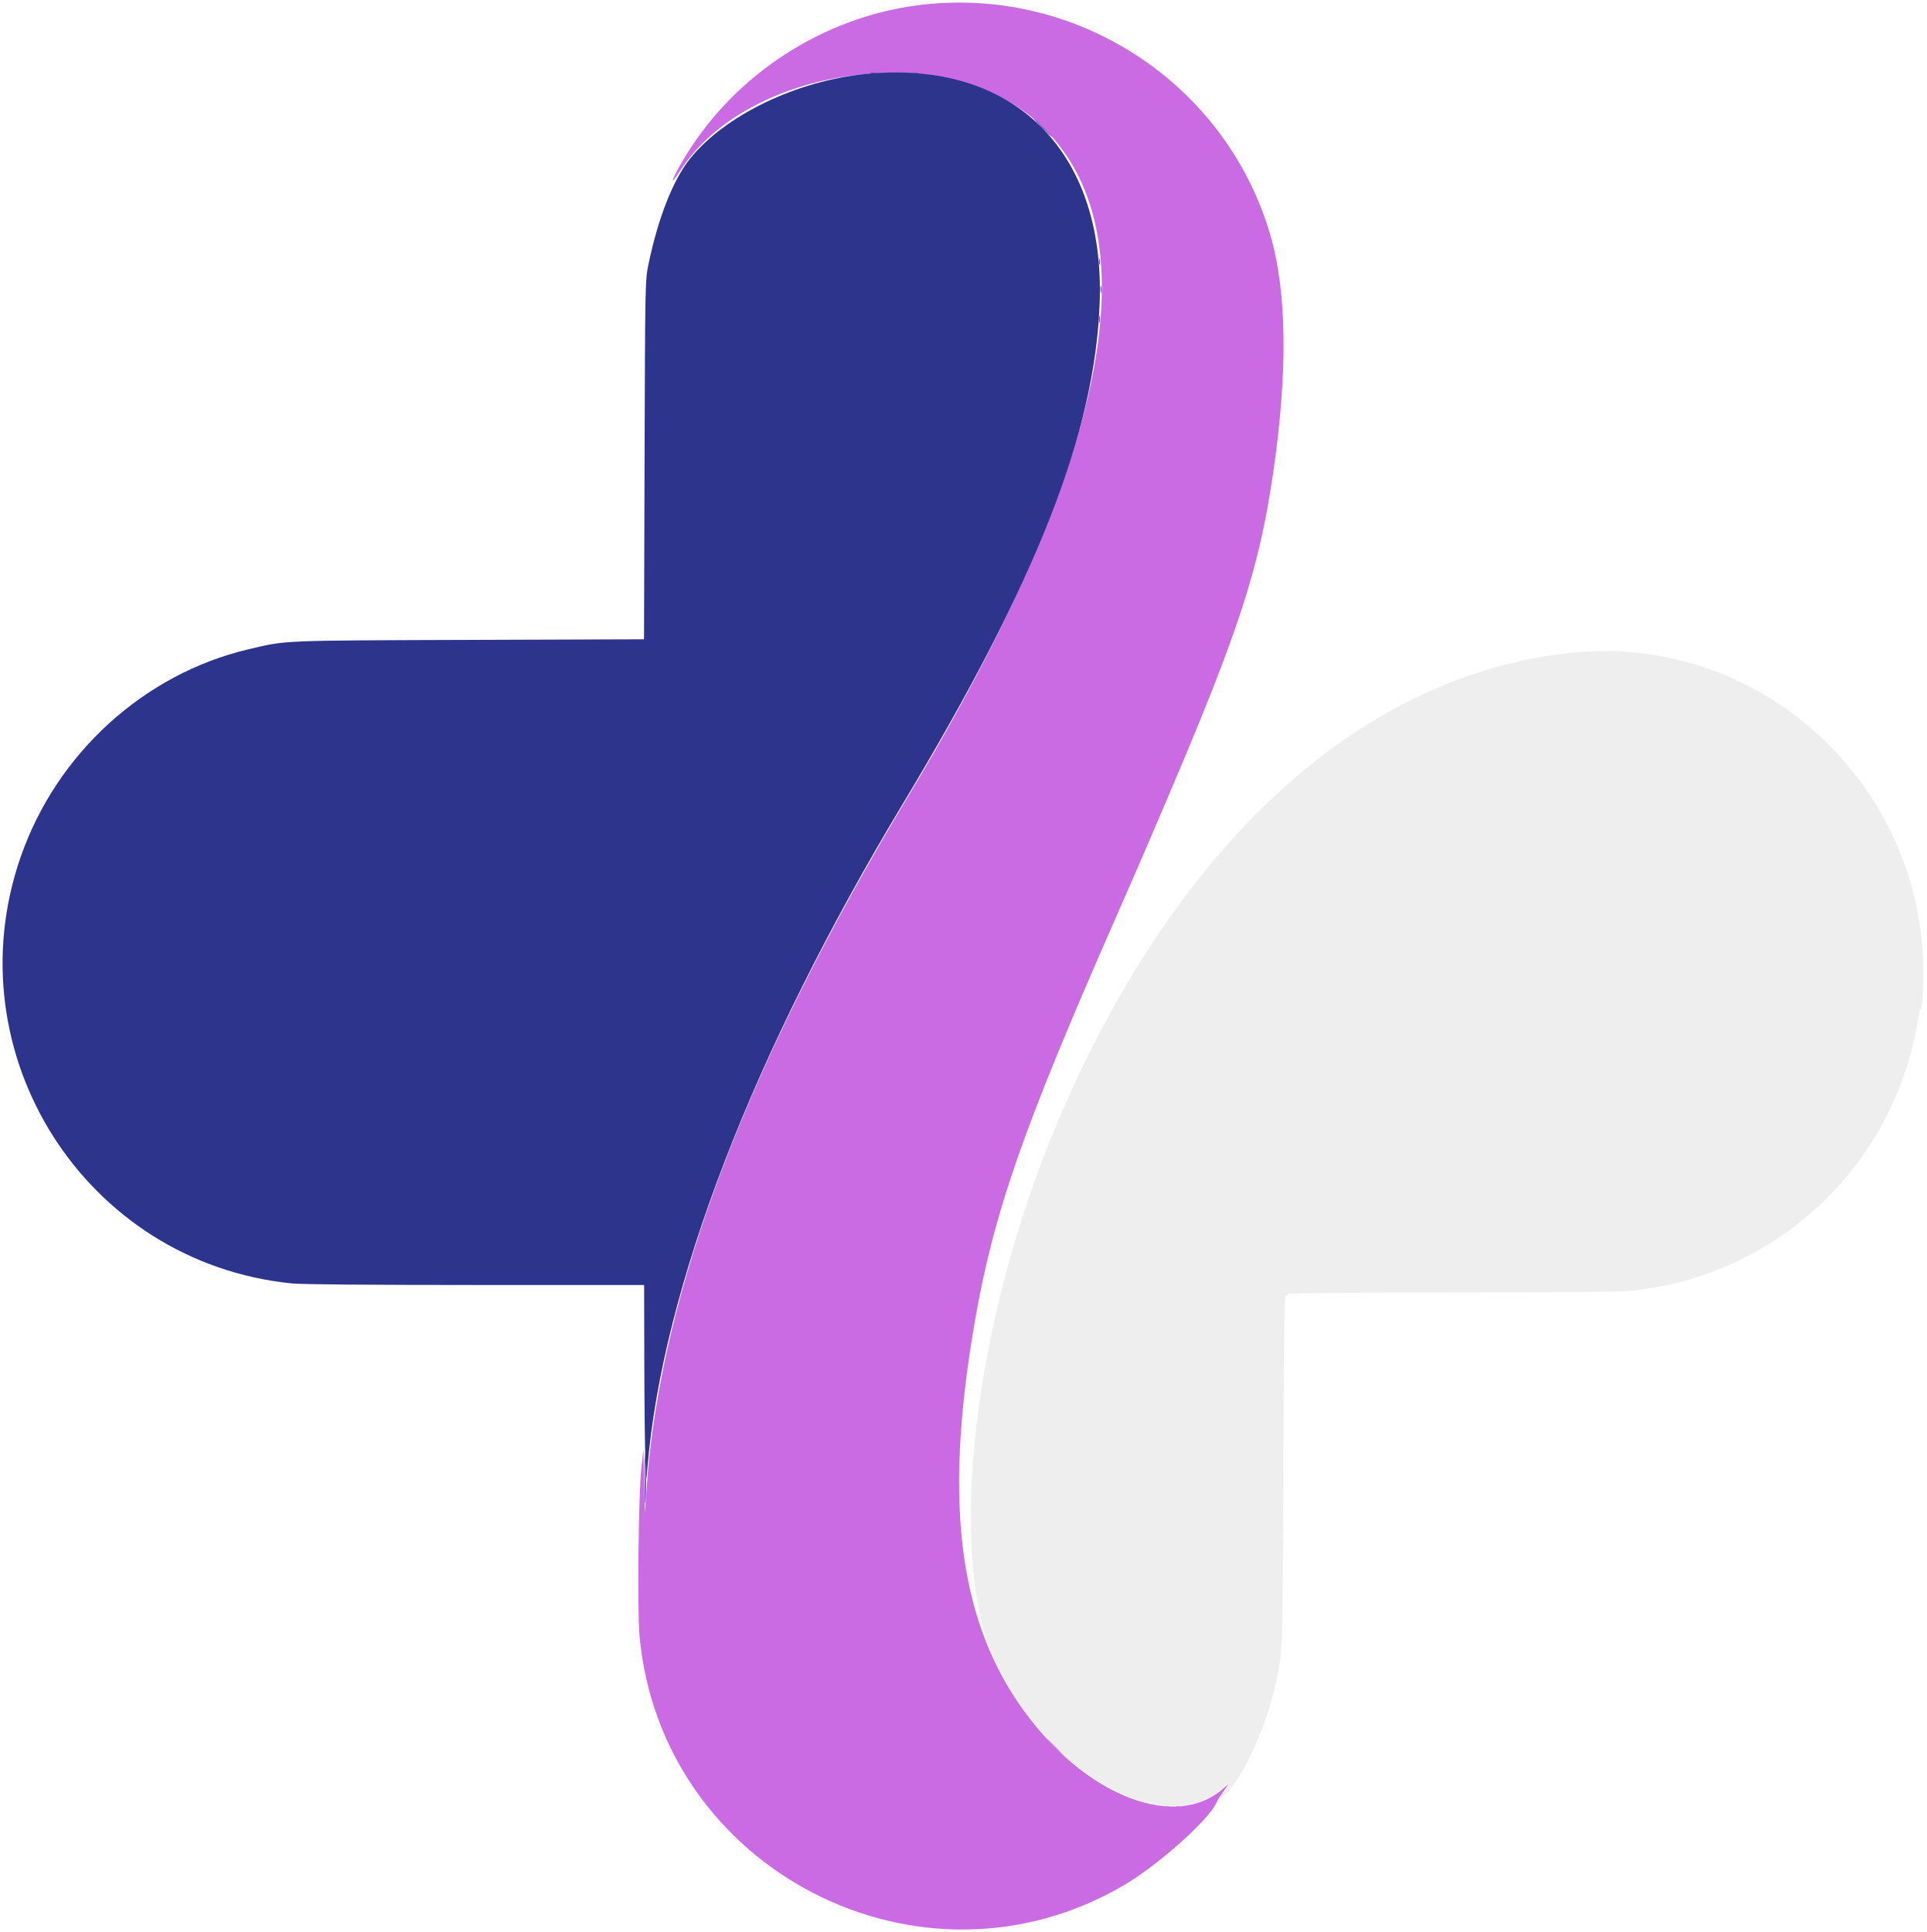
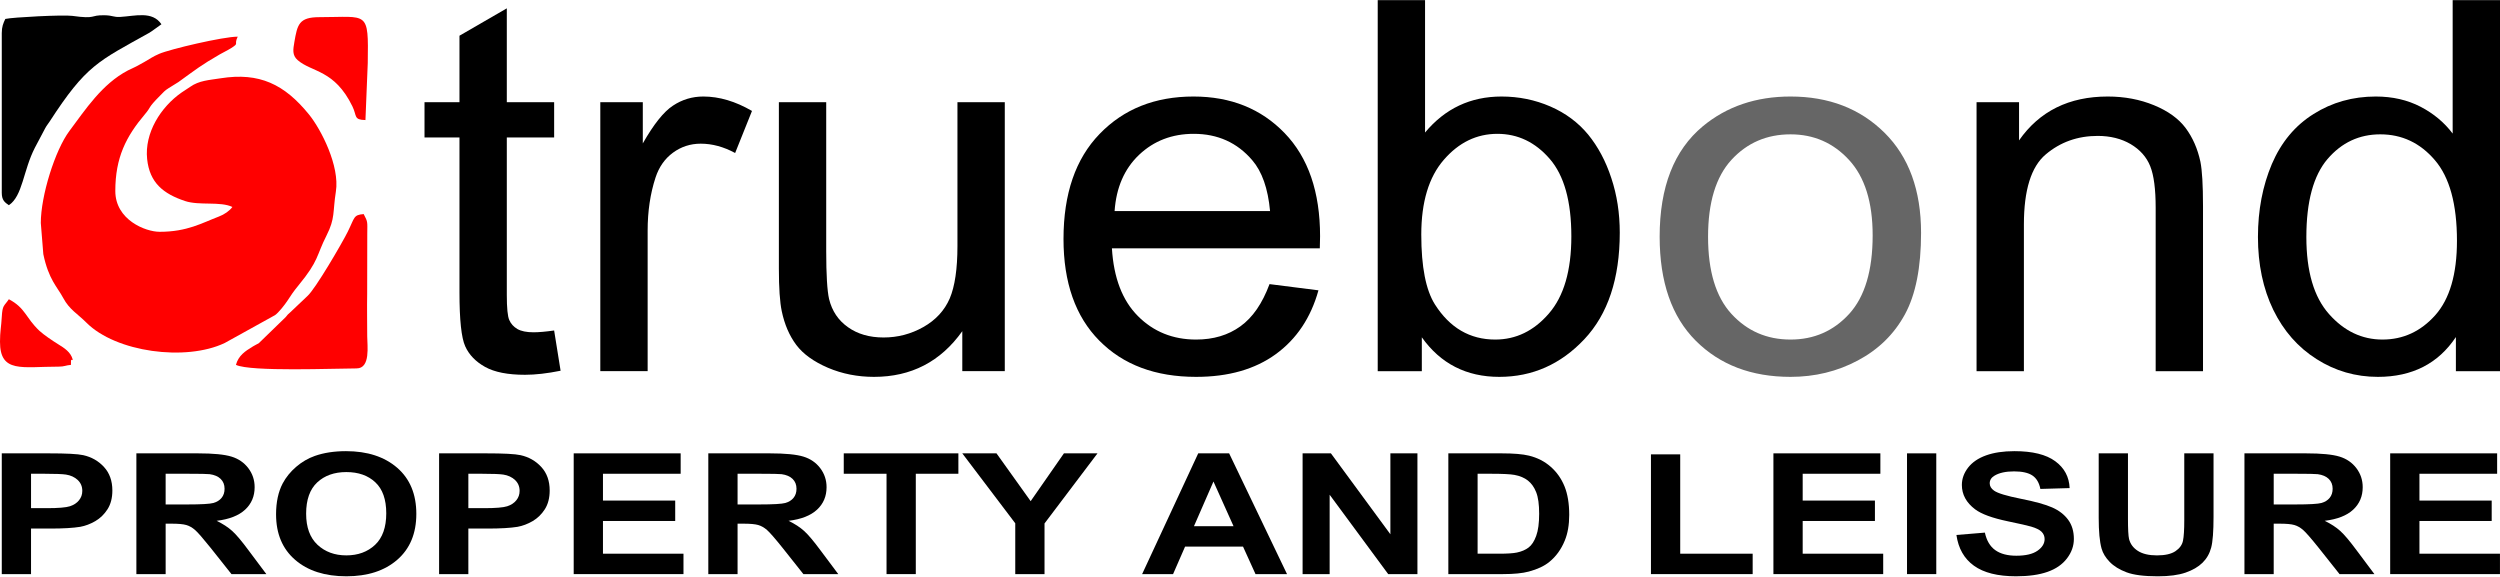
- <svg xmlns="http://www.w3.org/2000/svg" id="svg" version="1.1" width="400" height="401.25" viewBox="0, 0, 400,401.25">
-   <g id="svgg">
-     <path id="path0" d="M190.313 1.127 C 170.818 3.727,152.951 15.301,142.561 32.059 C 139.714 36.653,138.536 39.629,141.190 35.525 C 155.402 13.550,196.575 8.053,215.663 25.582 C 239.829 47.773,230.541 95.691,188.566 165.375 C 155.179 220.803,137.106 268.543,134.289 308.750 L 133.906 314.219 133.750 307.656 L 133.594 301.094 133.163 305.000 C 132.579 310.287,132.320 334.560,132.791 339.736 C 137.234 388.518,191.287 416.310,233.442 391.489 C 240.512 387.325,250.982 377.976,252.606 374.375 C 252.800 373.945,253.452 372.891,254.056 372.031 L 255.153 370.469 253.748 371.661 C 244.098 379.851,226.499 373.355,213.817 356.922 C 199.231 338.022,195.751 313.007,202.376 274.688 C 206.302 251.978,212.361 234.550,231.329 191.406 C 235.958 180.879,237.544 177.212,242.349 165.938 C 257.374 130.678,261.454 118.115,264.374 98.125 C 267.417 77.287,267.224 60.704,263.801 48.900 C 254.590 17.141,223.207 -3.261,190.313 1.127 " stroke="none" fill="#cb6be3" fill-rule="evenodd" />
-     <path id="path1" d="M327.188 135.510 C 283.296 139.569,244.493 174.627,219.839 232.500 C 201.770 274.913,196.248 324.477,207.169 346.209 C 218.937 369.627,242.672 382.010,254.453 370.877 C 255.898 369.512,255.926 369.655,254.581 371.521 C 253.032 373.669,252.902 373.971,253.845 373.229 C 257.433 370.407,262.531 359.788,264.651 350.720 C 266.373 343.357,266.339 344.202,266.478 305.234 C 266.588 274.140,266.669 269.063,267.053 269.063 C 267.299 269.063,267.500 268.922,267.500 268.750 C 267.500 268.544,278.881 268.437,301.016 268.436 C 321.925 268.436,335.883 268.312,338.125 268.107 C 368.370 265.346,392.845 242.716,398.099 212.656 C 398.429 210.766,398.727 209.359,398.761 209.531 C 398.994 210.722,399.342 206.489,399.357 202.282 C 399.497 163.060,365.855 131.935,327.188 135.510 " stroke="none" fill="#eeeeee" fill-rule="evenodd" />
-     <path id="path2" d="M179.912 15.349 C 165.450 16.742,150.558 23.905,143.277 32.969 C 139.732 37.383,136.596 45.394,134.596 55.151 C 133.973 58.186,133.950 59.418,133.840 95.526 L 133.726 132.771 97.410 132.897 C 57.885 133.034,59.555 132.963,51.563 134.855 C 29.851 139.993,11.744 156.512,4.290 177.979 C -9.895 218.831,17.685 262.227,60.580 266.549 C 62.617 266.754,76.776 266.875,98.783 266.875 L 133.750 266.875 133.786 283.047 C 133.805 291.941,133.911 301.047,134.020 303.281 L 134.219 307.344 134.459 304.531 C 137.639 267.266,156.358 218.688,187.503 166.875 C 215.297 120.637,227.392 89.817,228.341 62.813 C 229.453 31.178,210.313 12.419,179.912 15.349 " stroke="none" fill="#2c348c" fill-rule="evenodd" />
-     <path id="path3" d="M180.863 15.221 C 181.252 15.296,181.814 15.293,182.113 15.215 C 182.412 15.136,182.094 15.075,181.406 15.079 C 180.719 15.082,180.474 15.146,180.863 15.221 M189.301 15.221 C 189.689 15.296,190.252 15.293,190.551 15.215 C 190.849 15.136,190.531 15.075,189.844 15.079 C 189.156 15.082,188.912 15.146,189.301 15.221 M216.406 26.563 C 217.427 27.594,218.332 28.438,218.418 28.438 C 218.504 28.438,217.739 27.594,216.719 26.563 C 215.698 25.531,214.793 24.688,214.707 24.688 C 214.621 24.688,215.386 25.531,216.406 26.563 M228.198 54.375 C 228.198 54.977,228.262 55.223,228.340 54.922 C 228.419 54.621,228.419 54.129,228.340 53.828 C 228.262 53.527,228.198 53.773,228.198 54.375 M228.516 60.156 C 228.520 60.844,228.584 61.088,228.659 60.699 C 228.733 60.311,228.730 59.748,228.652 59.449 C 228.574 59.151,228.513 59.469,228.516 60.156 M228.204 66.406 C 228.207 67.094,228.271 67.338,228.346 66.949 C 228.421 66.561,228.418 65.998,228.340 65.699 C 228.261 65.401,228.200 65.719,228.204 66.406 M133.848 307.188 C 133.845 312.116,133.907 313.377,134.053 311.406 C 134.168 309.859,134.169 306.695,134.057 304.375 C 133.872 300.572,133.851 300.850,133.848 307.188 " stroke="none" fill="#6a4cb0" fill-rule="evenodd" />
-     <path id="path4" d="M218.906 362.813 C 219.927 363.844,220.832 364.688,220.918 364.688 C 221.004 364.688,220.239 363.844,219.219 362.813 C 218.198 361.781,217.293 360.938,217.207 360.938 C 217.121 360.938,217.886 361.781,218.906 362.813 M241.641 375.215 C 241.941 375.294,242.434 375.294,242.734 375.215 C 243.035 375.137,242.789 375.073,242.188 375.073 C 241.586 375.073,241.340 375.137,241.641 375.215 M244.301 375.221 C 244.689 375.296,245.252 375.293,245.551 375.215 C 245.849 375.136,245.531 375.075,244.844 375.079 C 244.156 375.082,243.912 375.146,244.301 375.221 " stroke="none" fill="#d488ec" fill-rule="evenodd" />
+ <svg xmlns="http://www.w3.org/2000/svg" xml:space="preserve" width="4.697in" height="1.083in" version="1.1" style="shape-rendering:geometricPrecision; text-rendering:geometricPrecision; image-rendering:optimizeQuality; fill-rule:evenodd; clip-rule:evenodd" viewBox="0 0 4689.49 1080.76">
+   <defs>
+     <style type="text/css">
+    
+     .fil0 {fill:red}
+     .fil1 {fill:black}
+     .fil3 {fill:#666666;fill-rule:nonzero}
+     .fil2 {fill:black;fill-rule:nonzero}
+    
+   </style>
+   </defs>
+   <g id="Layer_x0020_1">
+     <path class="fil0" d="M76.54 417.94l4.71 58.51c9.94,47.77 25.97,60.99 37.41,82.38 11.62,21.72 26.47,29.14 43.58,46.28 55.11,55.22 186.12,72.93 259.3,38.03l94.23 -52.19c6.65,-4.46 18.7,-19.89 23.16,-26.76 7.6,-11.7 11.85,-18.02 20.89,-29.02 38.99,-47.41 32.92,-54.75 52.7,-93.72 16.49,-32.5 11.39,-43.46 17.53,-82.45 7.5,-47.58 -27.48,-116.22 -50.5,-144.58 -46.11,-56.79 -93.15,-79.24 -165.42,-67.87 -22.39,3.53 -40.55,4.25 -57.23,15.98 -6.65,4.68 -9.34,5.94 -16.04,10.59 -39.45,27.39 -70,76 -64.87,124.98 4.68,44.61 30.41,65.17 71.21,78.77 26.62,8.87 65.98,0.2 88.72,11.11 -5.3,7.23 -14.9,13.99 -25.32,17.94 -31.64,12 -59.21,28.64 -111.11,28.64 -26.56,0 -83.19,-22.37 -83.19,-76.54 0,-62.78 20.19,-102.19 55.59,-144.07 13.12,-15.52 3.88,-10.1 28.4,-34.83 6.38,-6.44 8.74,-9.54 15.96,-13.99l18.46 -11.48c33.91,-24.47 42.26,-31.54 77.77,-52.01 5.8,-3.34 15.35,-7.94 21.43,-11.85 15.49,-9.95 4.23,-5.09 12,-21.28 -27.54,0 -126.94,23.41 -147.42,32.28 -12.43,5.38 -16.92,9.13 -27.92,15.34 -5.44,3.07 -9.97,5.54 -15.03,8.26 -6.3,3.38 -9.92,4.49 -15.75,7.55 -48.51,25.48 -79.58,73.36 -109.55,113.4 -27.16,36.29 -53.7,121.95 -53.7,172.58z" />
+     <path class="fil1" d="M9.98 35.26c-3.86,8.05 -6.66,14.56 -6.66,26.62l0 299.49c0,13.54 5.25,17.9 13.31,23.29 26.01,-17.42 26.72,-64.8 48.73,-107.67l19.57 -37c3.12,-5.66 4.76,-7.02 7.98,-11.98 68.93,-106.36 91.15,-113.08 186.39,-166.34 6.54,-3.66 16.29,-11.59 23.51,-16.42 -16.97,-25.34 -49.25,-15.41 -77.04,-13.78 -13.46,0.79 -13.39,-2.77 -29.47,-3.1 -28.89,-0.57 -14.26,7.61 -60.79,1.15 -16.71,-2.32 -111.88,2.56 -125.54,5.75z" />
+     <path class="fil0" d="M442.58 684.16c27.62,13.25 185.53,6.65 226.28,6.65 26.51,0 19.98,-42.84 19.97,-59.9 -0.02,-26.5 -0.57,-53.62 -0.09,-80.04l0.18 -113.05c0.19,-22.5 1.19,-21.52 -6.74,-36.51 -19.46,1.62 -16.47,6.1 -29.95,33.28 -10.2,20.57 -60.77,107.64 -75.72,120.61l-32.46 30.77c-5.65,5.55 -2.79,1.72 -8.1,8.54l-50.67 49.16c-5.03,2.83 -5.05,2.41 -10.77,5.86 -14.69,8.85 -27.3,17.31 -31.92,34.63z" />
+     <path class="fil0" d="M685.5 224.94l4.34 -106.98c1.46,-99.8 0.81,-86.02 -90.86,-86.02 -38.29,0 -41.17,13.96 -46.8,46.63 -2.42,14 -4.34,24.78 6.14,33.92 26.63,23.22 69.1,17.56 102.8,86.92 8.77,18.05 1.88,25.03 24.38,25.54z" />
+     <path class="fil0" d="M-0 640.9c0,59.19 41.33,46.59 109.81,46.59 11.47,0 12.88,-2.46 23.29,-3.33 0,-17.6 0.02,-4.96 3.33,-9.98 -3.77,-14.09 -15.67,-21.55 -27.64,-28.93 -9.74,-6 -27.29,-17.85 -34.88,-25.02 -26.24,-24.82 -25.89,-42.58 -57.28,-59.19 -9.04,13.49 -12.04,10.2 -13.3,33.29 -0.98,18.07 -3.34,27.38 -3.34,46.57z" />
+     <path class="fil2" d="M1039.45 619.68l12.11 75.49c-24.89,5.02 -47.25,7.61 -66.76,7.61 -32.12,0 -57,-4.86 -74.83,-14.74 -17.66,-9.88 -30.1,-22.68 -37.33,-38.72 -7.23,-16.04 -10.76,-49.74 -10.76,-101.09l0 -290.64 -65.58 0 0 -66.1 65.58 0 0 -124.75 88.79 -51.36 0 176.1 88.79 0 0 66.1 -88.79 0 0 295.5c0,24.46 1.51,40.18 4.7,47.14 3.03,6.97 8.07,12.47 15.14,16.69 7.06,4.05 17.15,6.15 30.27,6.15 9.76,0 22.7,-1.13 38.68,-3.4z" />
+     <path id="_1" class="fil2" d="M1126.05 695.98l0 -504.49 79.71 0 0 77.28c20.34,-35.81 39.18,-59.46 56.5,-70.8 17.32,-11.5 36.32,-17.18 57.01,-17.18 29.93,0 60.37,9.08 91.31,27.06l-31.61 78.9c-21.53,-11.67 -43.05,-17.5 -64.57,-17.5 -19.34,0 -36.66,5.67 -51.96,16.85 -15.3,11.18 -26.23,26.73 -32.79,46.66 -9.92,30.3 -14.8,63.51 -14.8,99.63l0 263.58 -88.79 0z" />
+     <path id="_2" class="fil2" d="M1805.07 695.98l0 -75.01c-40.69,57.19 -95.85,85.7 -165.64,85.7 -30.77,0 -59.53,-5.67 -86.26,-17.01 -26.74,-11.5 -46.58,-25.76 -59.53,-42.93 -12.95,-17.33 -22.03,-38.4 -27.25,-63.35 -3.53,-16.85 -5.38,-43.42 -5.38,-79.71l0 -312.19 88.79 0 0 279.14c0,44.55 1.85,74.69 5.38,90.08 5.55,22.52 17.32,40.01 35.48,52.81 17.99,12.8 40.19,19.28 66.76,19.28 26.57,0 51.46,-6.48 74.66,-19.6 23.21,-13.12 39.68,-31.1 49.44,-53.63 9.59,-22.52 14.46,-55.41 14.46,-98.34l0 -269.74 88.79 0 0 504.49 -79.71 0z" />
+     <path id="_3" class="fil2" d="M2381.35 532.68l91.81 11.66c-14.29,51.36 -41.03,91.37 -80.04,119.73 -39.01,28.35 -88.79,42.6 -149.49,42.6 -76.35,0 -136.88,-22.68 -181.62,-68.04 -44.73,-45.2 -67.09,-108.87 -67.09,-190.68 0,-84.57 22.53,-150.34 67.77,-197 45.23,-46.82 103.92,-70.15 176.06,-70.15 69.79,0 126.79,22.84 171.02,68.69 44.22,45.85 66.42,110.32 66.42,193.44 0,5.02 -0.17,12.64 -0.5,22.68l-389.96 0c3.36,55.24 19.51,97.69 48.77,127.01 29.09,29.32 65.58,44.07 109.14,44.07 32.45,0 60.2,-8.27 83.07,-24.79 23.04,-16.52 41.2,-42.93 54.65,-79.22zm-290.58 -137.06l291.59 0c-3.87,-42.45 -15.14,-74.2 -33.47,-95.42 -28.08,-32.89 -64.74,-49.41 -109.64,-49.41 -40.69,0 -74.83,13.12 -102.58,39.37 -27.58,26.24 -42.88,61.4 -45.91,105.47z" />
+     <path id="_4" class="fil2" d="M2667.05 695.98l-82.73 0 0 -695.98 88.79 0 0 248.36c37.5,-45.04 85.26,-67.56 143.44,-67.56 32.12,0 62.72,6.16 91.48,18.63 28.75,12.47 52.29,30.13 70.96,52.65 18.5,22.68 33.13,49.9 43.55,81.81 10.6,31.75 15.81,65.94 15.81,102.23 0,86.19 -22.2,152.93 -66.43,199.92 -44.39,47.14 -97.53,70.63 -159.58,70.63 -61.71,0 -110.14,-24.78 -145.29,-74.2l0 63.51zm-1.01 -255.97c0,60.27 8.58,103.85 25.56,130.74 27.91,43.91 65.58,65.94 113.17,65.94 38.84,0 72.31,-16.2 100.39,-48.6 28.25,-32.4 42.37,-80.68 42.37,-144.84 0,-65.77 -13.45,-114.22 -40.53,-145.48 -27.07,-31.27 -59.86,-46.98 -98.2,-46.98 -38.84,0 -72.31,16.2 -100.39,48.6 -28.25,32.4 -42.38,79.22 -42.38,140.62z" />
+     <path id="_5" class="fil2" d="M3707.61 695.98l0 -504.49 79.71 0 0 71.61c38.34,-54.92 93.83,-82.3 166.31,-82.3 31.62,0 60.54,5.51 86.94,16.37 26.4,10.85 46.24,25.27 59.36,42.93 13.12,17.66 22.37,38.72 27.58,63.02 3.2,15.88 4.88,43.58 4.88,83.11l0 309.76 -88.79 0 0 -306.52c0,-34.83 -3.36,-60.91 -10.26,-78.08 -6.89,-17.18 -19.17,-30.94 -36.65,-41.32 -17.49,-10.2 -38.17,-15.39 -61.71,-15.39 -37.67,0 -70.13,11.5 -97.53,34.67 -27.41,23 -41.03,66.91 -41.03,131.39l0 275.25 -88.79 0z" />
+     <path id="_6" class="fil2" d="M4606.75 695.98l0 -63.99c-33.13,49.74 -81.89,74.68 -146.3,74.68 -41.7,0 -80.04,-11.01 -114.85,-33.21 -34.98,-22.03 -62.05,-52.97 -81.39,-92.5 -19.17,-39.69 -28.76,-85.22 -28.76,-136.73 0,-50.22 8.75,-95.75 26.07,-136.74 17.49,-40.82 43.55,-72.26 78.36,-93.96 34.64,-21.87 73.65,-32.73 116.53,-32.73 31.61,0 59.69,6.48 84.25,19.28 24.55,12.8 44.56,29.65 60.04,50.22l0 -250.3 88.79 0 0 695.98 -82.73 0zm-280.49 -251.6c0,64.48 14.13,112.6 42.55,144.51 28.25,31.91 61.71,47.79 100.22,47.79 38.84,0 71.8,-15.23 99.04,-45.69 27.07,-30.46 40.69,-76.96 40.69,-139.49 0,-68.69 -13.79,-119.24 -41.54,-151.48 -27.58,-32.24 -61.71,-48.28 -102.24,-48.28 -39.52,0 -72.48,15.39 -99.04,46.33 -26.4,30.94 -39.68,79.71 -39.68,146.3z" />
+     <path id="_7" class="fil3" d="M3113.17 443.74c0,-93.15 26.91,-162.17 80.89,-207.05 44.9,-37.26 99.89,-55.89 164.63,-55.89 71.8,0 130.66,22.68 176.4,68.05 45.57,45.2 68.44,107.9 68.44,187.76 0,64.8 -10.09,115.67 -30.26,152.77 -20.18,37.1 -49.61,65.94 -88.29,86.51 -38.51,20.58 -80.71,30.78 -126.29,30.78 -73.32,0 -132.51,-22.52 -177.74,-67.72 -45.23,-45.2 -67.77,-110.33 -67.77,-195.22zm90.81 0.16c0,64.48 14.63,112.76 43.89,144.67 29.43,32.08 66.26,48.12 110.82,48.12 44.06,0 80.72,-16.04 110.14,-48.28 29.26,-32.24 43.89,-81.33 43.89,-147.27 0,-62.21 -14.79,-109.35 -44.22,-141.27 -29.43,-32.08 -66.09,-48.12 -109.81,-48.12 -44.56,0 -81.39,15.87 -110.82,47.79 -29.26,31.92 -43.89,80.03 -43.89,144.35z" />
+     <path class="fil2" d="M3.33 1076.65l0 -226.51 87.76 0c33.25,0 54.89,1.11 64.98,3.38 15.52,3.43 28.52,10.81 38.99,22.19 10.47,11.39 15.71,26.1 15.71,44.13 0,13.92 -3.03,25.57 -9.02,35.06 -6.06,9.49 -13.69,16.92 -22.96,22.36 -9.28,5.38 -18.74,8.96 -28.33,10.7 -13.06,2.16 -31.93,3.27 -56.66,3.27l-35.59 0 0 85.41 -54.89 0zm54.89 -188.23l0 64.54 29.84 0c21.51,0 35.84,-1.21 43.1,-3.58 7.25,-2.37 12.93,-6.06 17.03,-11.18 4.1,-5.06 6.18,-10.91 6.18,-17.66 0,-8.28 -2.9,-15.08 -8.64,-20.46 -5.81,-5.38 -13.06,-8.75 -21.95,-10.12 -6.5,-1 -19.56,-1.53 -39.24,-1.53l-26.31 0z" />
+     <path id="_1_7" class="fil2" d="M255.82 1076.65l0 -226.51 115.27 0c28.96,0 50.03,2.06 63.15,6.12 13.19,4.06 23.66,11.28 31.55,21.67 7.89,10.44 11.86,22.3 11.86,35.7 0,17.03 -5.93,31.05 -17.86,42.13 -11.92,11.08 -29.72,18.03 -53.44,20.93 11.8,5.75 21.51,12.07 29.15,18.98 7.7,6.91 18.04,19.19 31.04,36.8l33.06 44.18 -65.42 0 -39.24 -49.46c-14.07,-17.56 -23.72,-28.63 -28.96,-33.22 -5.17,-4.53 -10.66,-7.7 -16.46,-9.39 -5.87,-1.69 -15.08,-2.53 -27.7,-2.53l-11.1 0 0 94.59 -54.89 0zm54.89 -130.65l40.5 0c26.25,0 42.59,-0.95 49.15,-2.79 6.5,-1.85 11.67,-5.06 15.33,-9.6 3.73,-4.54 5.55,-10.23 5.55,-17.03 0,-7.64 -2.46,-13.76 -7.32,-18.51 -4.86,-4.69 -11.73,-7.64 -20.57,-8.86 -4.48,-0.53 -17.79,-0.79 -39.93,-0.79l-42.71 0 0 57.58z" />
+     <path id="_2_8" class="fil2" d="M517.84 964.76c0,-23.09 4.16,-42.49 12.43,-58.21 6.12,-11.55 14.57,-21.93 25.24,-31.11 10.66,-9.17 22.34,-15.97 35.02,-20.46 16.9,-5.96 36.41,-8.96 58.49,-8.96 40,0 71.93,10.39 95.96,31.11 23.98,20.77 35.97,49.61 35.97,86.57 0,36.64 -11.93,65.33 -35.71,86 -23.79,20.72 -55.65,31.05 -95.46,31.05 -40.31,0 -72.43,-10.28 -96.21,-30.9 -23.78,-20.56 -35.71,-48.93 -35.71,-85.1zm56.4 -1.53c0,25.68 7.13,45.14 21.33,58.42 14.2,13.23 32.24,19.88 54.07,19.88 21.89,0 39.81,-6.59 53.88,-19.72 14.01,-13.18 21.02,-32.9 21.02,-59.21 0,-25.99 -6.82,-45.4 -20.5,-58.15 -13.63,-12.81 -31.74,-19.19 -54.39,-19.19 -22.59,0 -40.82,6.49 -54.64,19.4 -13.82,12.97 -20.76,32.48 -20.76,58.58z" />
+     <path id="_3_9" class="fil2" d="M823.65 1076.65l0 -226.51 87.76 0c33.25,0 54.89,1.11 64.98,3.38 15.52,3.43 28.52,10.81 38.99,22.19 10.47,11.39 15.71,26.1 15.71,44.13 0,13.92 -3.03,25.57 -9.02,35.06 -6.06,9.49 -13.69,16.92 -22.96,22.36 -9.28,5.38 -18.74,8.96 -28.33,10.7 -13.06,2.16 -31.92,3.27 -56.66,3.27l-35.59 0 0 85.41 -54.89 0zm54.89 -188.23l0 64.54 29.84 0c21.51,0 35.84,-1.21 43.09,-3.58 7.26,-2.37 12.93,-6.06 17.03,-11.18 4.1,-5.06 6.18,-10.91 6.18,-17.66 0,-8.28 -2.9,-15.08 -8.65,-20.46 -5.8,-5.38 -13.05,-8.75 -21.95,-10.12 -6.5,-1 -19.56,-1.53 -39.24,-1.53l-26.31 0z" />
+     <polygon id="_4_10" class="fil2" points="1076.14,1076.65 1076.14,850.14 1276.78,850.14 1276.78,888.41 1131.03,888.41 1131.03,938.71 1266.55,938.71 1266.55,977 1131.03,977 1131.03,1038.37 1282.07,1038.37 1282.07,1076.65 " />
+     <path id="_5_11" class="fil2" d="M1328.64 1076.65l0 -226.51 115.27 0c28.95,0 50.03,2.06 63.15,6.12 13.19,4.06 23.66,11.28 31.55,21.67 7.88,10.44 11.86,22.3 11.86,35.7 0,17.03 -5.93,31.05 -17.86,42.13 -11.92,11.08 -29.71,18.03 -53.44,20.93 11.8,5.75 21.51,12.07 29.15,18.98 7.69,6.91 18.04,19.19 31.04,36.8l33.06 44.18 -65.42 0 -39.24 -49.46c-14.07,-17.56 -23.72,-28.63 -28.96,-33.22 -5.17,-4.53 -10.66,-7.7 -16.46,-9.39 -5.87,-1.69 -15.08,-2.53 -27.7,-2.53l-11.11 0 0 94.59 -54.89 0zm54.89 -130.65l40.51 0c26.25,0 42.59,-0.95 49.15,-2.79 6.49,-1.85 11.67,-5.06 15.32,-9.6 3.73,-4.54 5.56,-10.23 5.56,-17.03 0,-7.64 -2.46,-13.76 -7.32,-18.51 -4.86,-4.69 -11.74,-7.64 -20.57,-8.86 -4.48,-0.53 -17.79,-0.79 -39.94,-0.79l-42.71 0 0 57.58z" />
+     <polygon id="_6_12" class="fil2" points="1662.96,1076.65 1662.96,888.41 1582.71,888.41 1582.71,850.14 1797.73,850.14 1797.73,888.41 1717.85,888.41 1717.85,1076.65 " />
+     <polygon id="_7_13" class="fil2" points="1904.42,1076.65 1904.42,981.32 1805.04,850.14 1869.21,850.14 1933.31,939.82 1995.71,850.14 2058.68,850.14 1959.31,981.63 1959.31,1076.65 " />
+     <path id="_8" class="fil2" d="M2414.2 1076.65l-59.12 0 -23.41 -51.57 -108.71 0 -22.52 51.57 -58.05 0 105.24 -226.51 57.98 0 108.58 226.51zm-100.32 -89.84l-37.67 -83.83 -36.59 83.83 74.26 0z" />
+     <polygon id="_9" class="fil2" points="2443.41,1076.65 2443.41,850.14 2496.53,850.14 2608.08,1001.93 2608.08,850.14 2658.81,850.14 2658.81,1076.65 2603.98,1076.65 2494.14,927.75 2494.14,1076.65 " />
+     <path id="_10" class="fil2" d="M2716.79 850.14l99.81 0c22.52,0 39.68,1.42 51.49,4.32 15.84,3.9 29.46,10.86 40.75,20.88 11.36,9.96 19.94,22.19 25.87,36.69 5.87,14.45 8.83,32.32 8.83,53.52 0,18.67 -2.77,34.69 -8.33,48.19 -6.75,16.5 -16.4,29.84 -28.96,40.02 -9.46,7.75 -22.27,13.76 -38.36,18.08 -12.05,3.22 -28.14,4.8 -48.33,4.8l-102.77 0 0 -226.51zm54.89 38.28l0 149.95 40.69 0c15.21,0 26.19,-0.74 32.94,-2.16 8.9,-1.85 16.22,-5.01 22.02,-9.44 5.87,-4.43 10.6,-11.7 14.26,-21.83 3.72,-10.12 5.55,-23.99 5.55,-41.5 0,-17.51 -1.83,-30.9 -5.55,-40.28 -3.66,-9.39 -8.83,-16.66 -15.46,-21.94 -6.63,-5.22 -15.02,-8.8 -25.24,-10.65 -7.57,-1.42 -22.52,-2.16 -44.73,-2.16l-24.48 0z" />
+     <polygon id="_11" class="fil2" points="3096.85,1076.65 3096.85,852.03 3151.74,852.03 3151.74,1038.37 3287.64,1038.37 3287.64,1076.65 " />
+     <polygon id="_12" class="fil2" points="3326.57,1076.65 3326.57,850.14 3527.2,850.14 3527.2,888.41 3381.46,888.41 3381.46,938.71 3516.98,938.71 3516.98,977 3381.46,977 3381.46,1038.37 3532.5,1038.37 3532.5,1076.65 " />
+     <polygon id="_13" class="fil2" points="3577.17,1076.65 3577.17,850.14 3632.06,850.14 3632.06,1076.65 " />
+     <path id="_14" class="fil2" d="M3669.86 1003.25l53.37 -4.43c3.22,14.92 9.66,25.84 19.44,32.85 9.77,7.01 22.96,10.49 39.55,10.49 17.55,0 30.79,-3.11 39.68,-9.33 8.9,-6.22 13.38,-13.5 13.38,-21.83 0,-5.38 -1.89,-9.91 -5.62,-13.71 -3.72,-3.74 -10.28,-7.01 -19.62,-9.75 -6.38,-1.9 -20.88,-5.17 -43.6,-9.91 -29.21,-6.12 -49.72,-13.6 -61.52,-22.52 -16.59,-12.49 -24.86,-27.73 -24.86,-45.71 0,-11.55 3.91,-22.41 11.67,-32.48 7.83,-10.07 19.05,-17.71 33.75,-22.99 14.7,-5.27 32.37,-7.91 53.19,-7.91 33.88,0 59.43,6.27 76.53,18.87 17.16,12.6 26.12,29.37 27.01,50.41l-54.89 1.58c-2.33,-11.71 -7.32,-20.09 -14.95,-25.21 -7.64,-5.11 -19.12,-7.7 -34.39,-7.7 -15.77,0 -28.14,2.74 -37.03,8.22 -5.75,3.53 -8.65,8.23 -8.65,14.13 0,5.38 2.72,9.96 8.14,13.76 6.88,4.9 23.6,9.96 50.16,15.24 26.57,5.22 46.19,10.7 58.87,16.29 12.74,5.64 22.71,13.29 29.9,23.04 7.2,9.76 10.79,21.78 10.79,36.06 0,12.97 -4.29,25.15 -12.93,36.49 -8.65,11.34 -20.82,19.77 -36.59,25.26 -15.77,5.54 -35.46,8.28 -58.99,8.28 -34.26,0 -60.57,-6.59 -78.93,-19.82 -18.35,-13.18 -29.27,-32.43 -32.87,-57.68z" />
+     <path id="_15" class="fil2" d="M3936.74 850.14l54.89 0 0 122.74c0,19.51 0.69,32.11 2.02,37.86 2.33,9.28 7.83,16.77 16.53,22.36 8.77,5.64 20.69,8.44 35.84,8.44 15.33,0 26.94,-2.64 34.76,-7.96 7.83,-5.33 12.49,-11.81 14.07,-19.56 1.58,-7.75 2.4,-20.56 2.4,-38.49l0 -125.38 54.89 0 0 119.11c0,27.21 -1.45,46.45 -4.42,57.68 -2.97,11.23 -8.4,20.72 -16.34,28.47 -7.89,7.75 -18.49,13.87 -31.74,18.45 -13.31,4.59 -30.6,6.91 -51.99,6.91 -25.8,0 -45.36,-2.48 -58.68,-7.49 -13.31,-5.01 -23.85,-11.49 -31.61,-19.51 -7.76,-8.01 -12.81,-16.35 -15.27,-25.15 -3.6,-12.97 -5.36,-32.16 -5.36,-57.52l0 -120.95z" />
+     <path id="_16" class="fil2" d="M4210.12 1076.65l0 -226.51 115.27 0c28.96,0 50.03,2.06 63.16,6.12 13.19,4.06 23.66,11.28 31.54,21.67 7.89,10.44 11.86,22.3 11.86,35.7 0,17.03 -5.93,31.05 -17.86,42.13 -11.92,11.08 -29.71,18.03 -53.44,20.93 11.8,5.75 21.51,12.07 29.15,18.98 7.7,6.91 18.04,19.19 31.04,36.8l33.06 44.18 -65.42 0 -39.24 -49.46c-14.07,-17.56 -23.72,-28.63 -28.96,-33.22 -5.18,-4.53 -10.66,-7.7 -16.47,-9.39 -5.87,-1.69 -15.08,-2.53 -27.7,-2.53l-11.1 0 0 94.59 -54.89 0zm54.89 -130.65l40.51 0c26.25,0 42.59,-0.95 49.15,-2.79 6.5,-1.85 11.67,-5.06 15.33,-9.6 3.73,-4.54 5.55,-10.23 5.55,-17.03 0,-7.64 -2.46,-13.76 -7.32,-18.51 -4.86,-4.69 -11.73,-7.64 -20.57,-8.86 -4.48,-0.53 -17.79,-0.79 -39.93,-0.79l-42.71 0 0 57.58z" />
+     <polygon id="_17" class="fil2" points="4483.49,1076.65 4483.49,850.14 4684.12,850.14 4684.12,888.41 4538.38,888.41 4538.38,938.71 4673.9,938.71 4673.9,977 4538.38,977 4538.38,1038.37 4689.42,1038.37 4689.42,1076.65 " />
  </g>
</svg>
